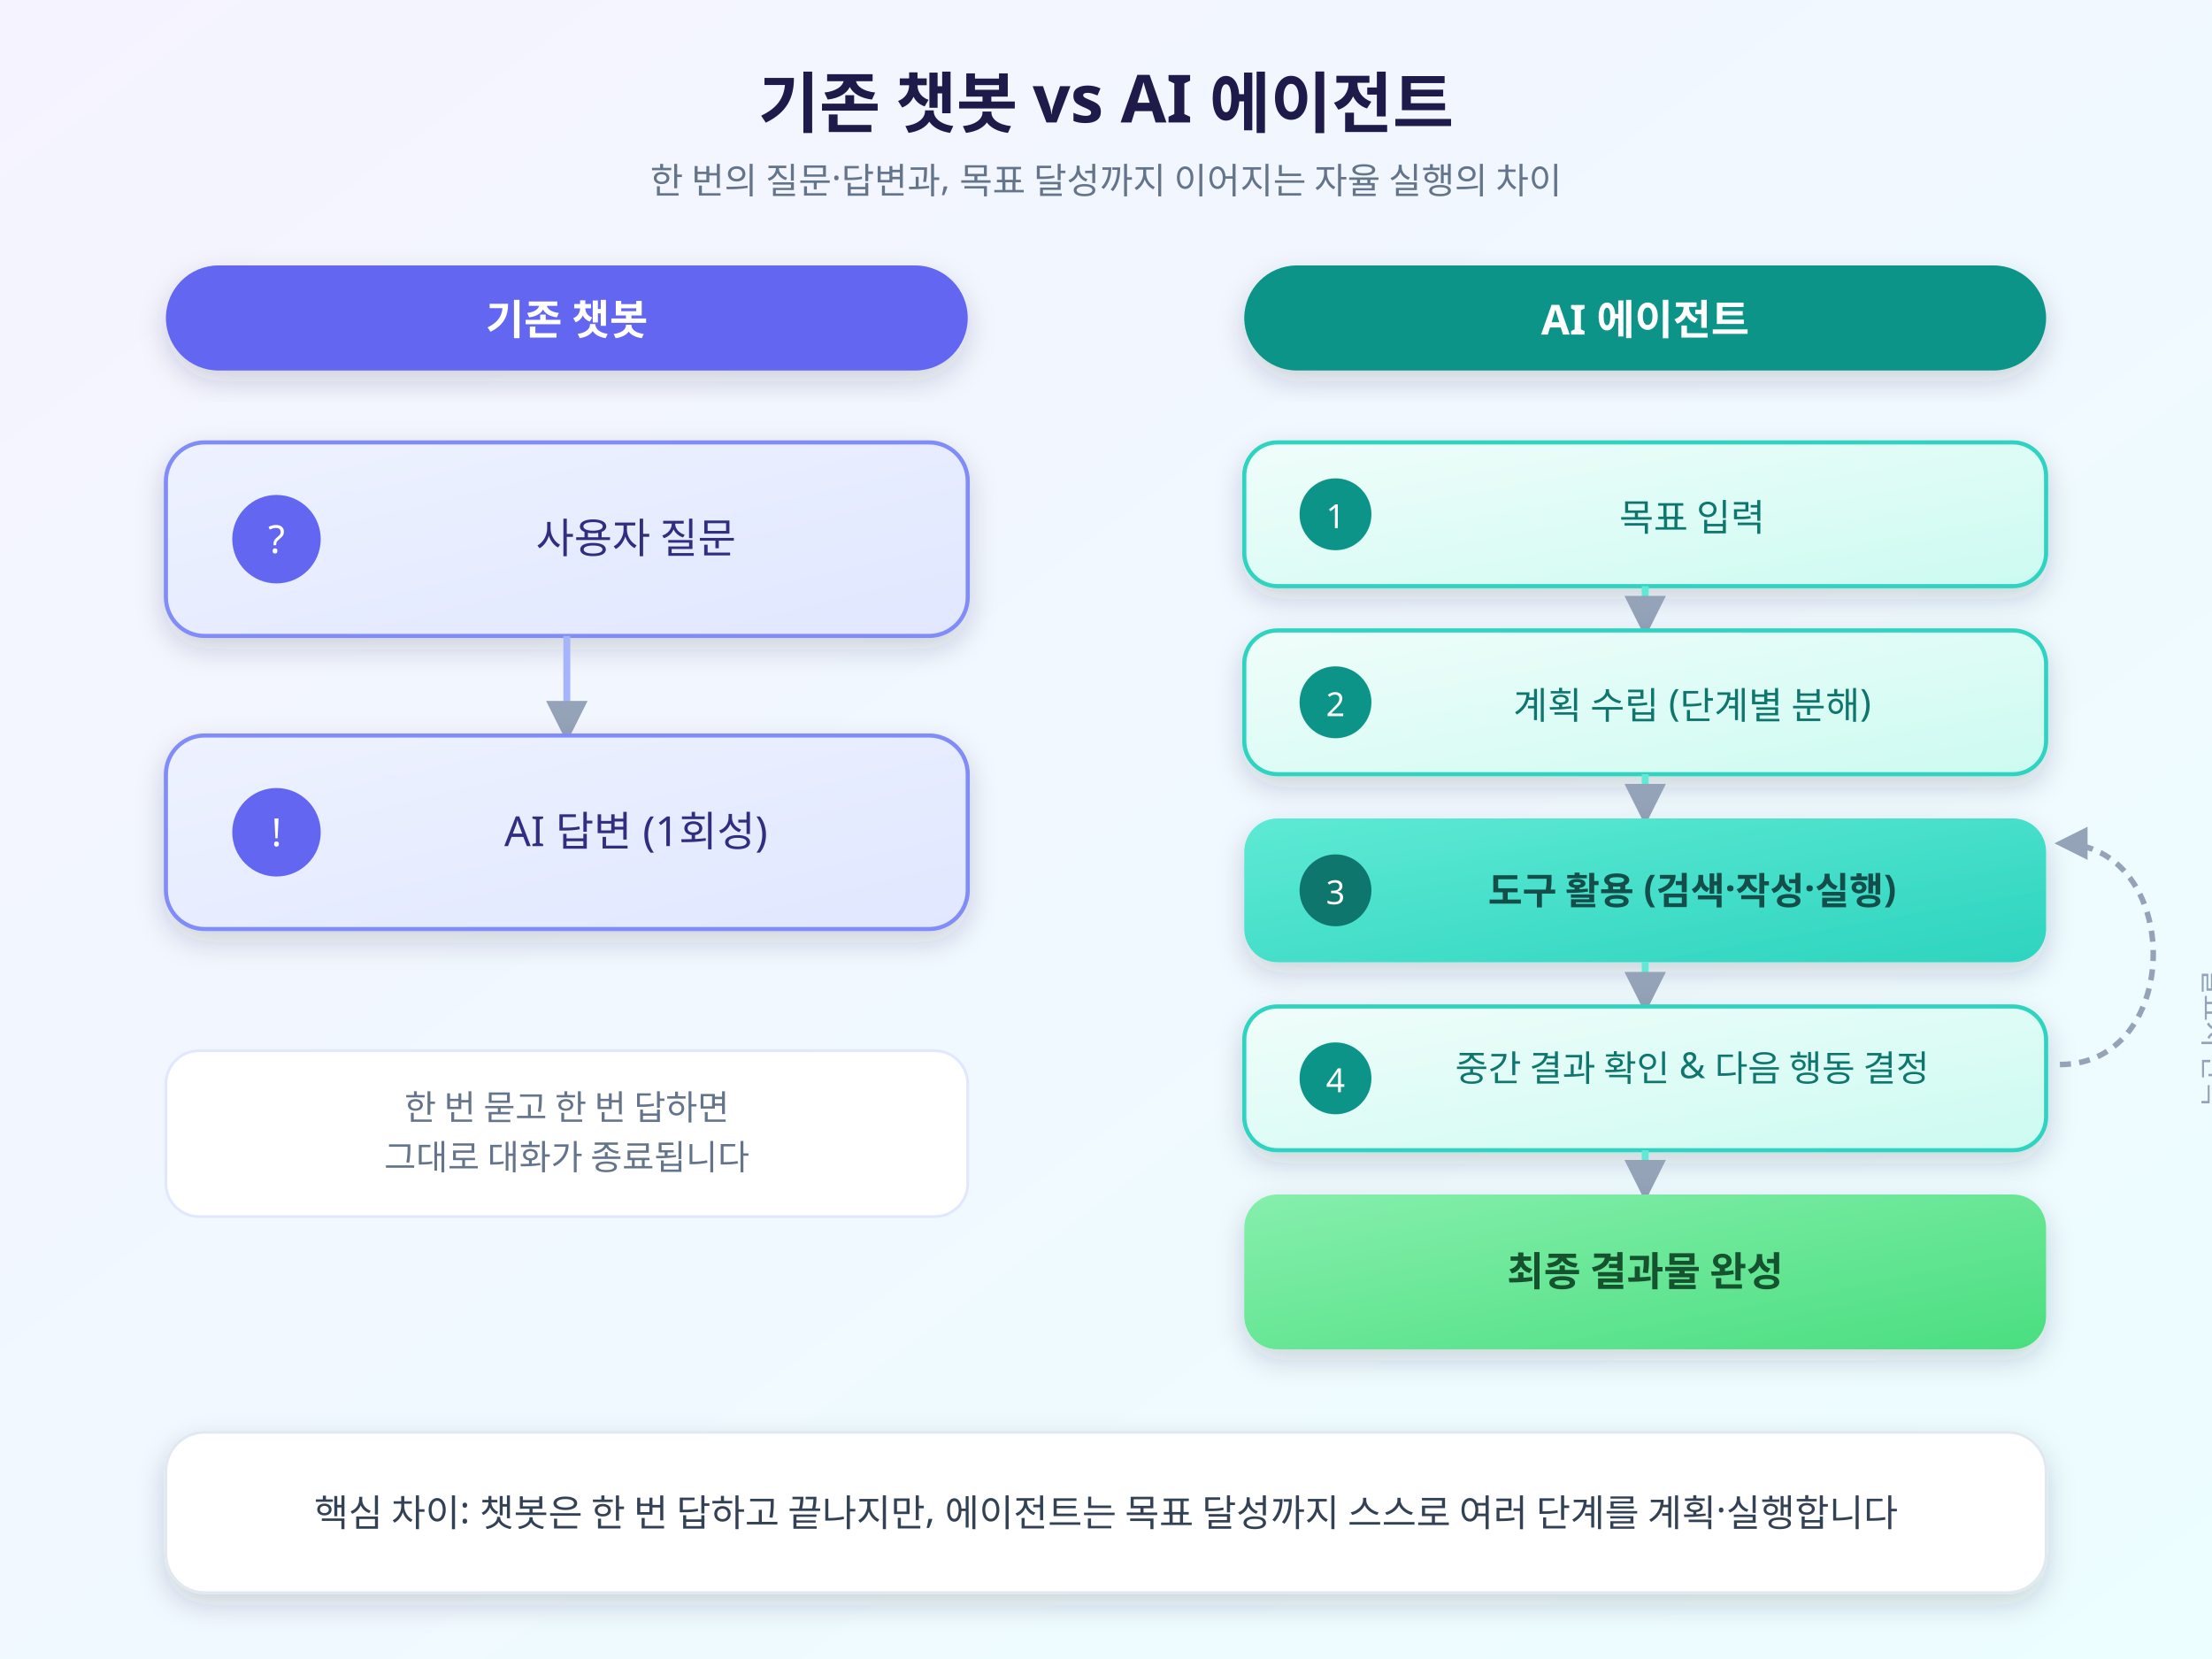
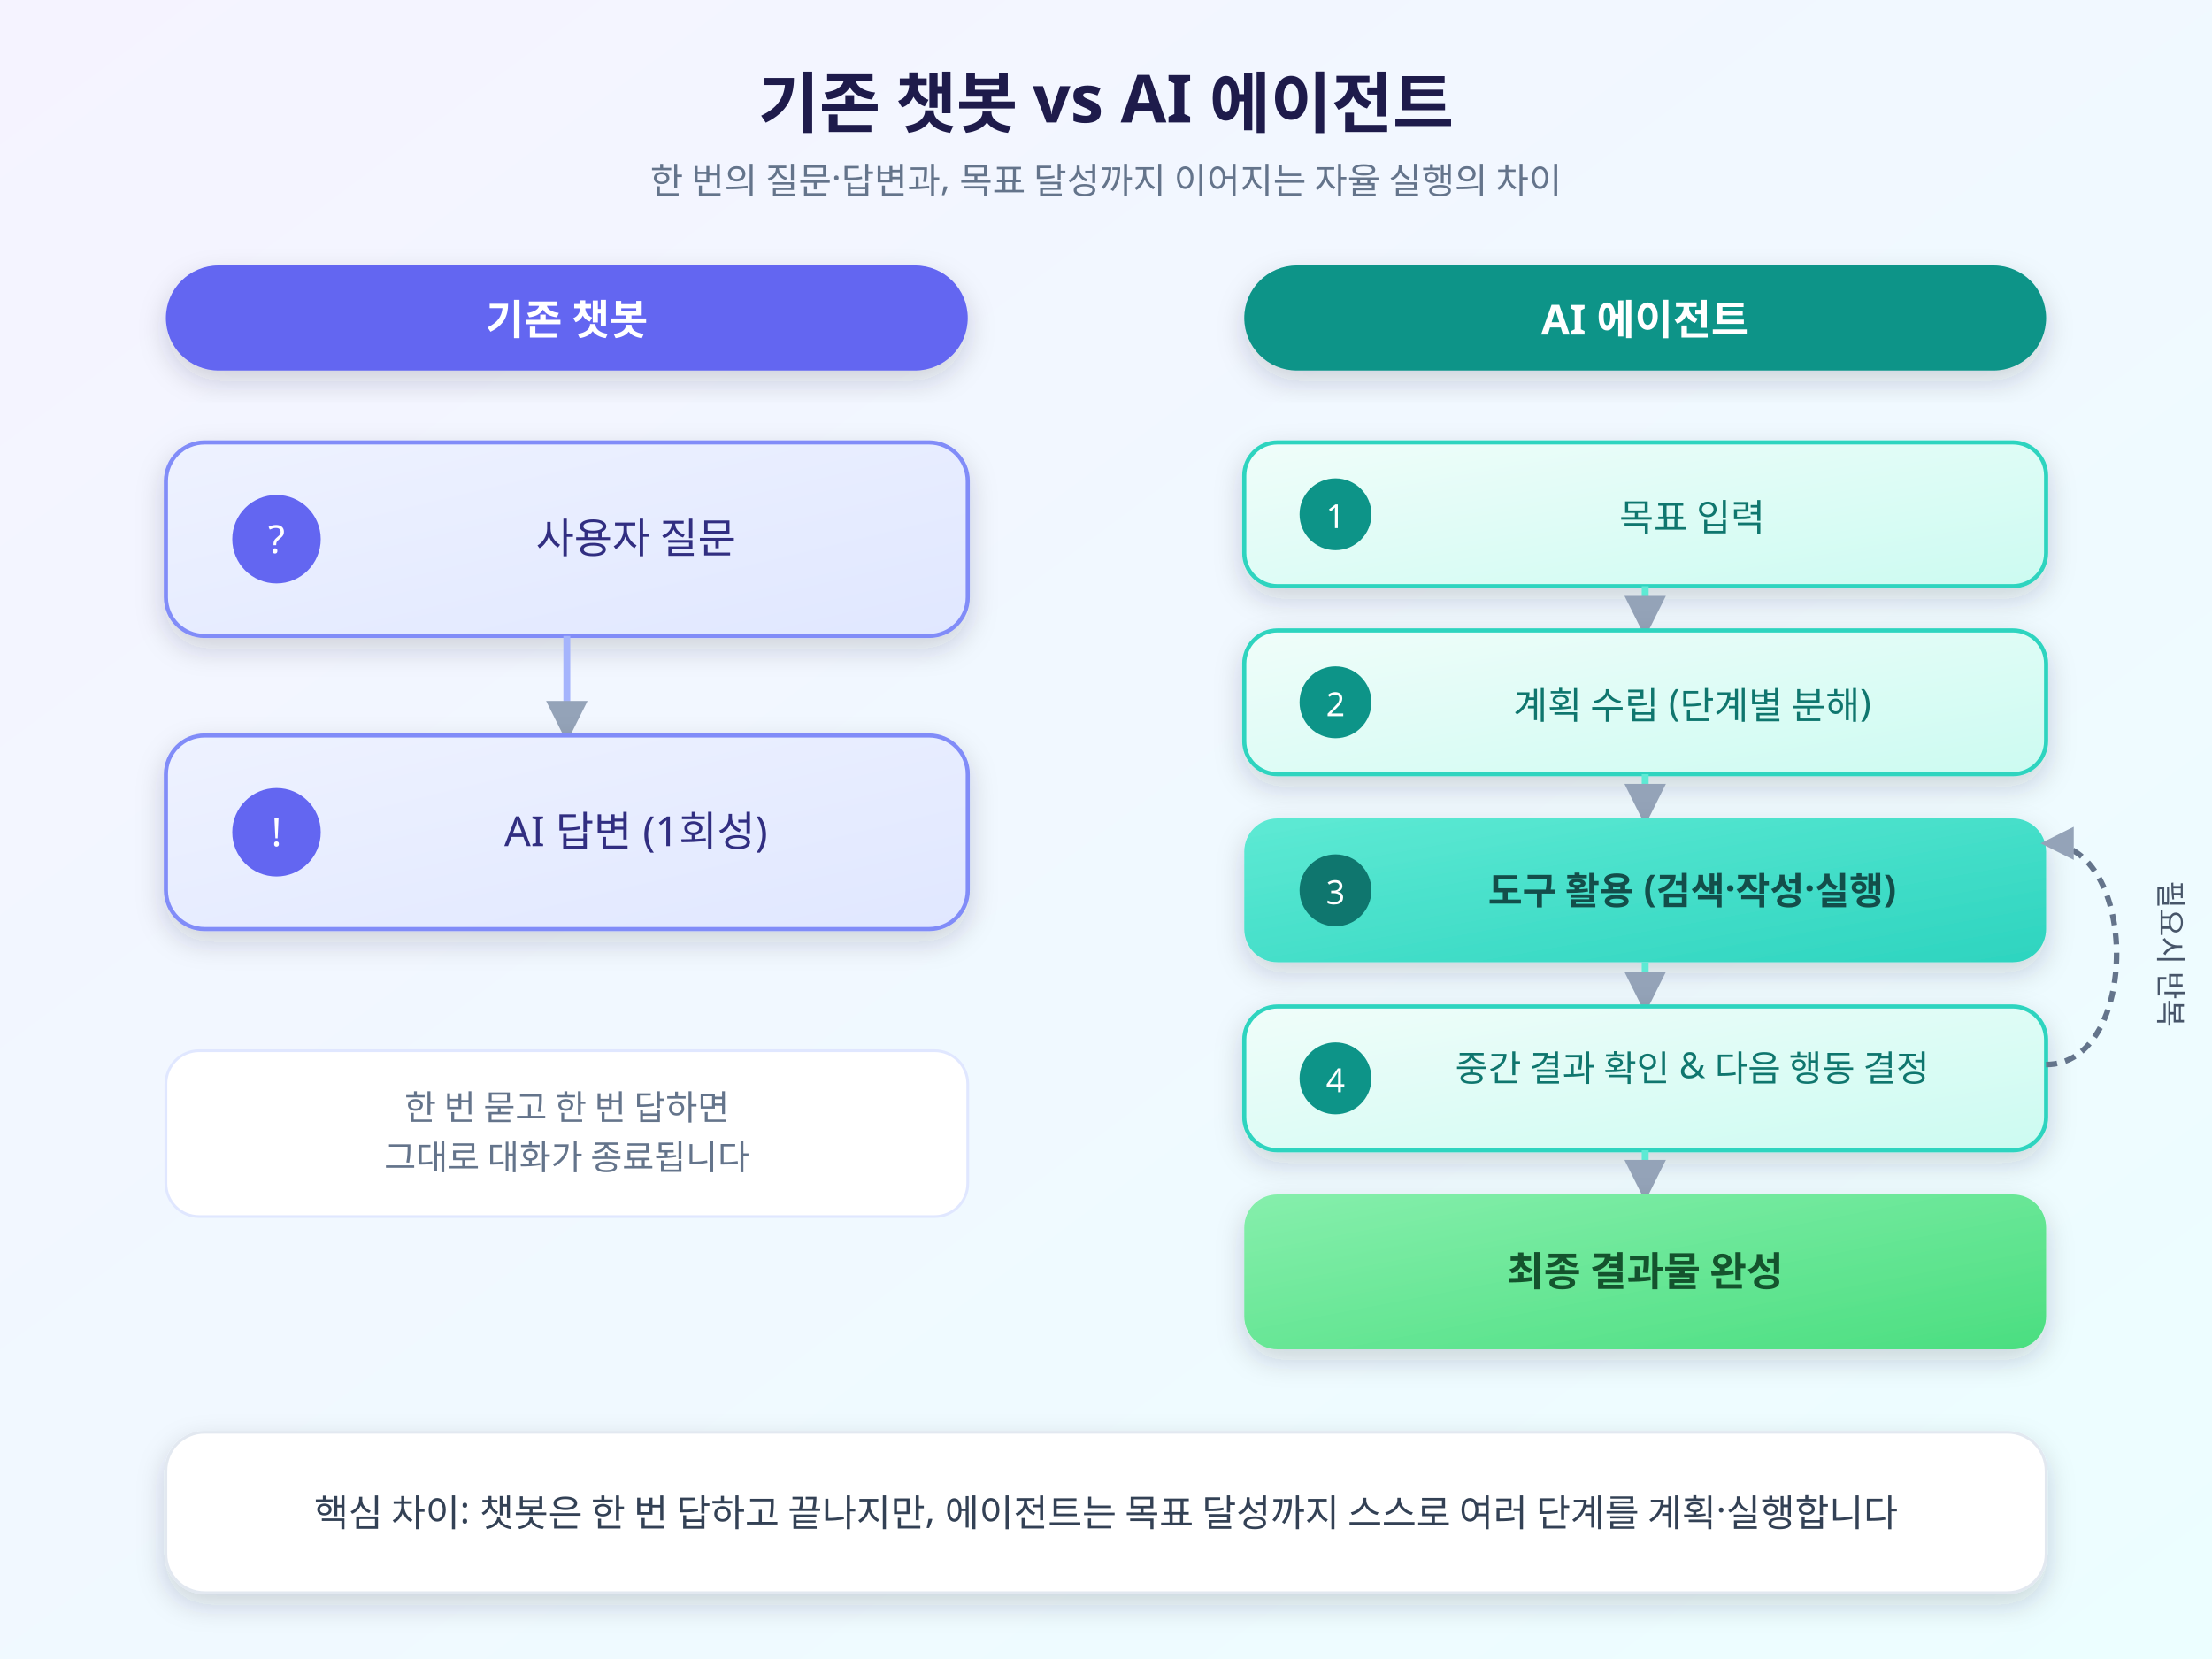
<svg xmlns="http://www.w3.org/2000/svg" width="800" height="600" viewBox="0 0 800 600" font-family="'Malgun Gothic','Apple SD Gothic Neo','Noto Sans KR',sans-serif">
  <defs>
    <linearGradient id="pagebg" x1="0%" y1="0%" x2="100%" y2="100%">
      <stop offset="0%" stop-color="#f5f3ff" />
      <stop offset="100%" stop-color="#ecfeff" />
    </linearGradient>
    <linearGradient id="leftCard" x1="0%" y1="0%" x2="100%" y2="100%">
      <stop offset="0%" stop-color="#eef2ff" />
      <stop offset="100%" stop-color="#e0e7ff" />
    </linearGradient>
    <linearGradient id="rightCard" x1="0%" y1="0%" x2="100%" y2="100%">
      <stop offset="0%" stop-color="#f0fdfa" />
      <stop offset="100%" stop-color="#ccfbf1" />
    </linearGradient>
    <linearGradient id="rightCardStrong" x1="0%" y1="0%" x2="100%" y2="100%">
      <stop offset="0%" stop-color="#5eead4" />
      <stop offset="100%" stop-color="#2dd4bf" />
    </linearGradient>
    <linearGradient id="finalCard" x1="0%" y1="0%" x2="100%" y2="100%">
      <stop offset="0%" stop-color="#86efac" />
      <stop offset="100%" stop-color="#4ade80" />
    </linearGradient>
    <filter id="softShadow" x="-30%" y="-30%" width="160%" height="160%">
      <feDropShadow dx="0" dy="4" stdDeviation="5" flood-color="#1e293b" flood-opacity="0.18" />
    </filter>
    <marker id="arrow2" markerWidth="9" markerHeight="9" refX="5" refY="3" orient="auto" markerUnits="strokeWidth">
      <path d="M0,0 L0,6 L6,3 z" fill="#94a3b8" />
    </marker>
  </defs>
  <rect x="0" y="0" width="800" height="600" fill="url(#pagebg)" />
  <text x="400" y="46" text-anchor="middle" font-size="24" font-weight="bold" fill="#1e1b4b">기존 챗봇 vs AI 에이전트</text>
  <text x="400" y="70" text-anchor="middle" font-size="13" fill="#64748b">한 번의 질문·답변과, 목표 달성까지 이어지는 자율 실행의 차이</text>
  <rect x="60" y="96" width="290" height="38" rx="19" fill="#6366f1" filter="url(#softShadow)" />
  <text x="205" y="121" text-anchor="middle" font-size="15" font-weight="bold" fill="#ffffff">기존 챗봇</text>
  <rect x="450" y="96" width="290" height="38" rx="19" fill="#0d9488" filter="url(#softShadow)" />
  <text x="595" y="121" text-anchor="middle" font-size="15" font-weight="bold" fill="#ffffff">AI 에이전트</text>
  <rect x="60" y="160" width="290" height="70" rx="14" fill="url(#leftCard)" stroke="#818cf8" stroke-width="1.5" filter="url(#softShadow)" />
  <circle cx="100" cy="195" r="16" fill="#6366f1" />
  <text x="100" y="200" text-anchor="middle" font-size="14" fill="#ffffff">?</text>
  <text x="230" y="200" text-anchor="middle" font-size="15" fill="#312e81">사용자 질문</text>
  <line x1="205" y1="230" x2="205" y2="266" stroke="#a5b4fc" stroke-width="2.5" marker-end="url(#arrow2)" />
  <rect x="60" y="266" width="290" height="70" rx="14" fill="url(#leftCard)" stroke="#818cf8" stroke-width="1.5" filter="url(#softShadow)" />
  <circle cx="100" cy="301" r="16" fill="#6366f1" />
  <text x="100" y="306" text-anchor="middle" font-size="14" fill="#ffffff">!</text>
  <text x="230" y="306" text-anchor="middle" font-size="15" fill="#312e81">AI 답변 (1회성)</text>
  <rect x="60" y="380" width="290" height="60" rx="12" fill="#ffffff" stroke="#e0e7ff" stroke-width="1" />
  <text x="205" y="405" text-anchor="middle" font-size="12.5" fill="#64748b">한 번 묻고 한 번 답하면</text>
  <text x="205" y="423" text-anchor="middle" font-size="12.5" fill="#64748b">그대로 대화가 종료됩니다</text>
  <rect x="450" y="160" width="290" height="52" rx="12" fill="url(#rightCard)" stroke="#2dd4bf" stroke-width="1.5" filter="url(#softShadow)" />
  <circle cx="483" cy="186" r="13" fill="#0d9488" />
  <text x="483" y="191" text-anchor="middle" font-size="12" fill="#ffffff">1</text>
  <text x="612" y="192" text-anchor="middle" font-size="13.5" fill="#0f766e">목표 입력</text>
  <line x1="595" y1="212" x2="595" y2="228" stroke="#5eead4" stroke-width="2.5" marker-end="url(#arrow2)" />
  <rect x="450" y="228" width="290" height="52" rx="12" fill="url(#rightCard)" stroke="#2dd4bf" stroke-width="1.5" filter="url(#softShadow)" />
  <circle cx="483" cy="254" r="13" fill="#0d9488" />
  <text x="483" y="259" text-anchor="middle" font-size="12" fill="#ffffff">2</text>
  <text x="612" y="260" text-anchor="middle" font-size="13.5" fill="#0f766e">계획 수립 (단계별 분해)</text>
  <line x1="595" y1="280" x2="595" y2="296" stroke="#5eead4" stroke-width="2.5" marker-end="url(#arrow2)" />
  <rect x="450" y="296" width="290" height="52" rx="12" fill="url(#rightCardStrong)" filter="url(#softShadow)" />
  <circle cx="483" cy="322" r="13" fill="#0f766e" />
  <text x="483" y="327" text-anchor="middle" font-size="12" fill="#ffffff">3</text>
  <text x="612" y="327" text-anchor="middle" font-size="13.5" fill="#134e4a" font-weight="bold">도구 활용 (검색·작성·실행)</text>
  <line x1="595" y1="348" x2="595" y2="364" stroke="#5eead4" stroke-width="2.5" marker-end="url(#arrow2)" />
  <rect x="450" y="364" width="290" height="52" rx="12" fill="url(#rightCard)" stroke="#2dd4bf" stroke-width="1.5" filter="url(#softShadow)" />
  <circle cx="483" cy="390" r="13" fill="#0d9488" />
  <text x="483" y="395" text-anchor="middle" font-size="12" fill="#ffffff">4</text>
  <text x="612" y="391" text-anchor="middle" font-size="13" fill="#0f766e">중간 결과 확인 &amp; 다음 행동 결정</text>
-   <path d="M 745 385 C 790 385 790 305 745 305" fill="none" stroke="#94a3b8" stroke-width="2" stroke-dasharray="4 3" marker-end="url(#arrow2)" />
-   <text x="797" y="350" font-size="10.5" fill="#94a3b8" transform="rotate(90 797 350)">필요시 반복</text>
+   <path d="M 740 385 C 774 385 774 305 740 305" fill="none" stroke="#64748b" stroke-width="2" stroke-dasharray="4 3" marker-end="url(#arrow2)" />
+   <text x="0" y="0" text-anchor="middle" font-size="11" fill="#475569" transform="translate(781,345) rotate(90)">필요시 반복</text>
  <line x1="595" y1="416" x2="595" y2="432" stroke="#5eead4" stroke-width="2.5" marker-end="url(#arrow2)" />
  <rect x="450" y="432" width="290" height="56" rx="12" fill="url(#finalCard)" filter="url(#softShadow)" />
  <text x="595" y="465" text-anchor="middle" font-size="14.5" font-weight="bold" fill="#14532d">최종 결과물 완성</text>
  <rect x="60" y="518" width="680" height="58" rx="14" fill="#ffffff" stroke="#e2e8f0" stroke-width="1" filter="url(#softShadow)" />
  <text x="400" y="552" text-anchor="middle" font-size="13.5" fill="#334155">핵심 차이: 챗봇은 한 번 답하고 끝나지만, 에이전트는 목표 달성까지 스스로 여러 단계를 계획·실행합니다</text>
</svg>
